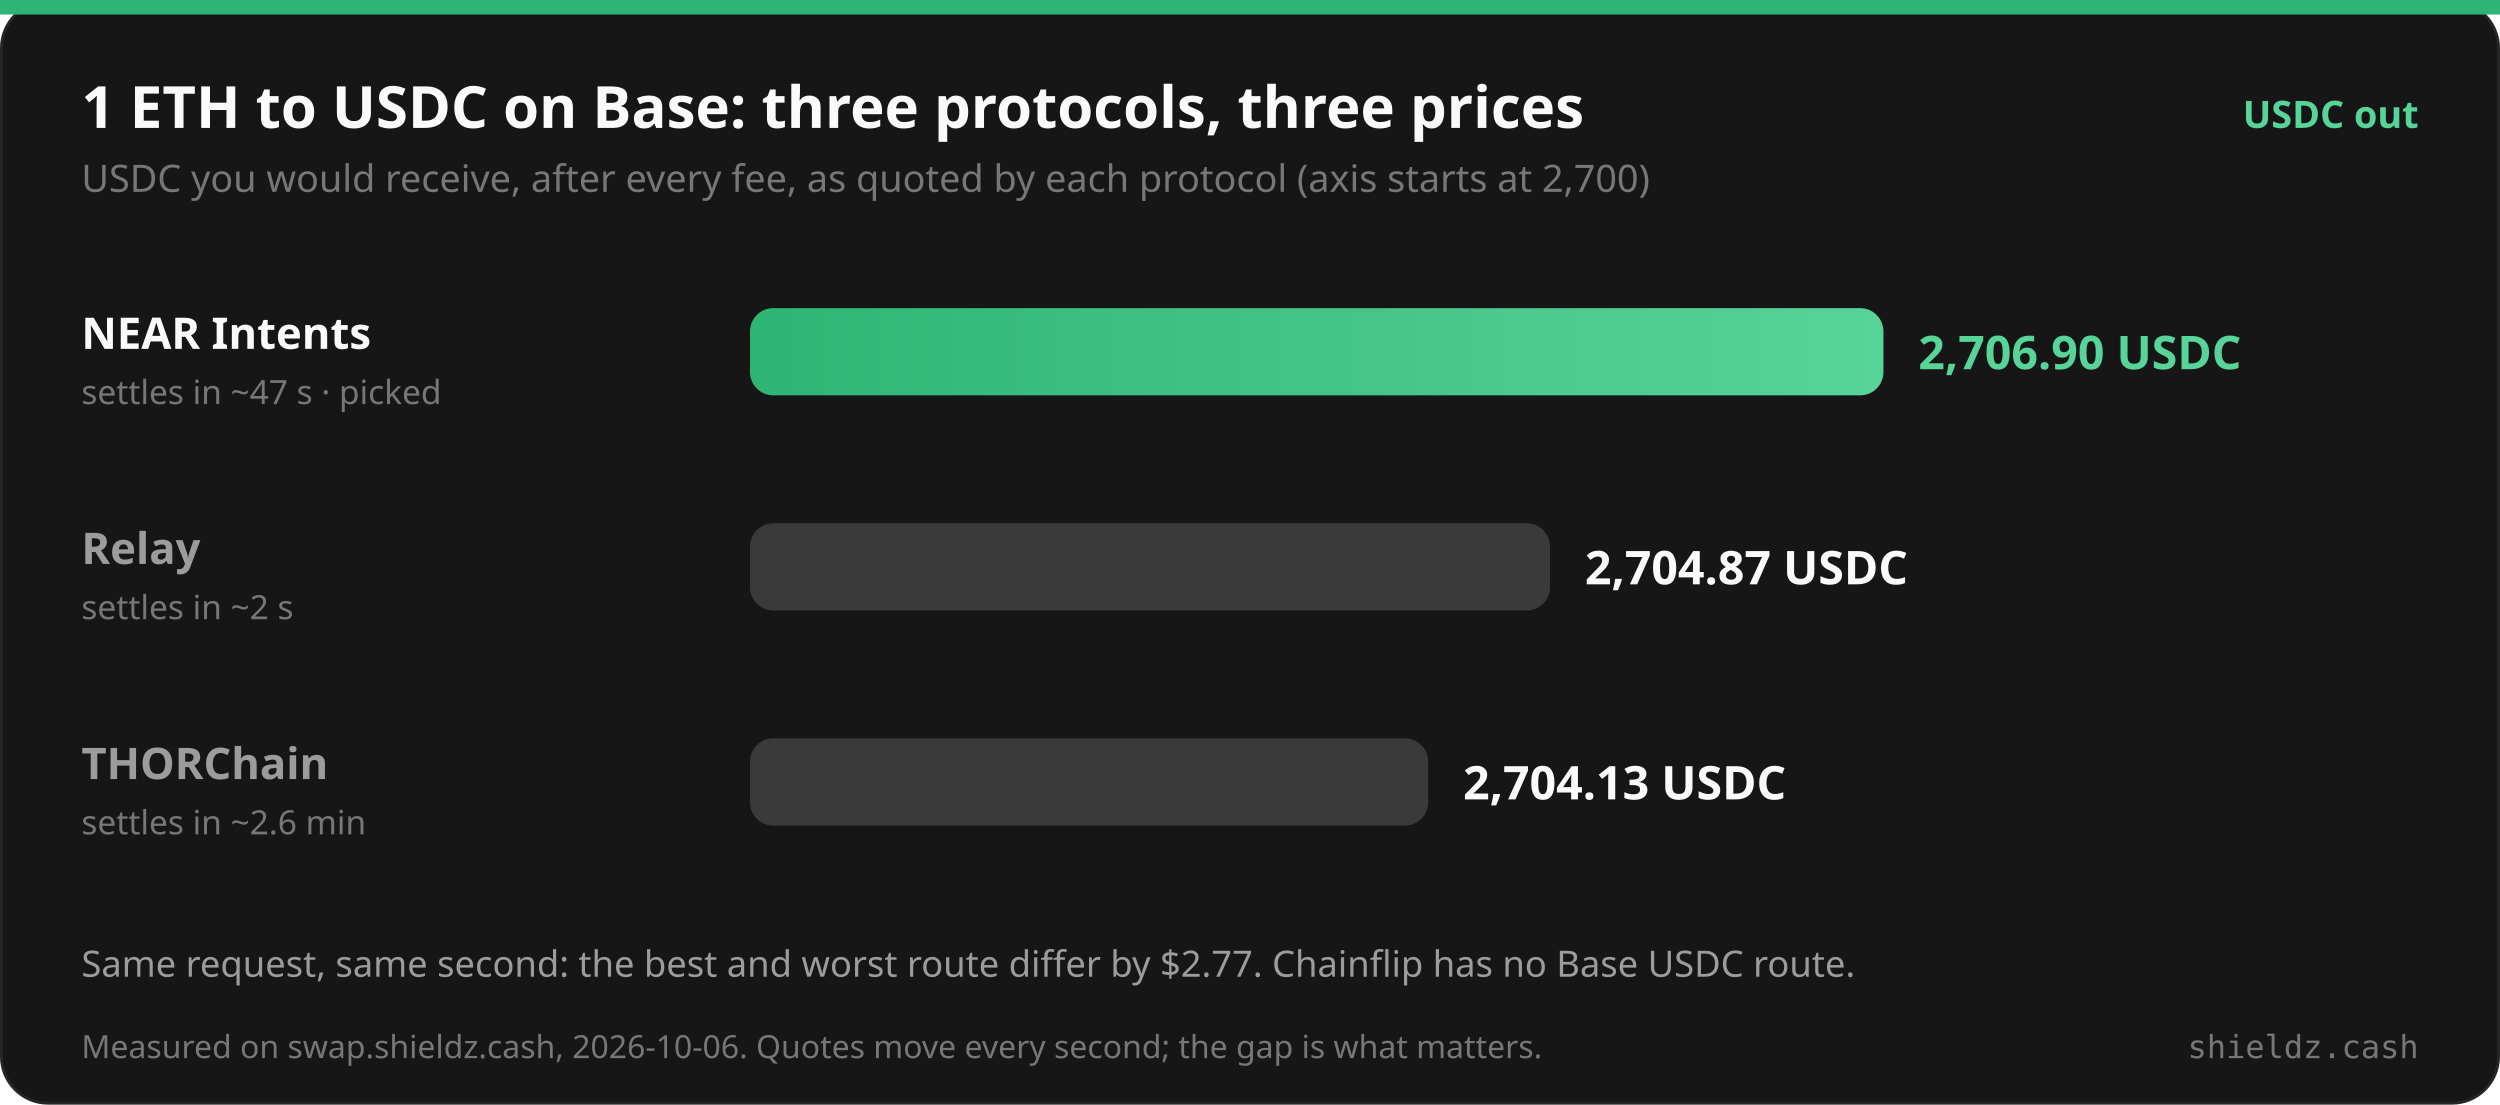
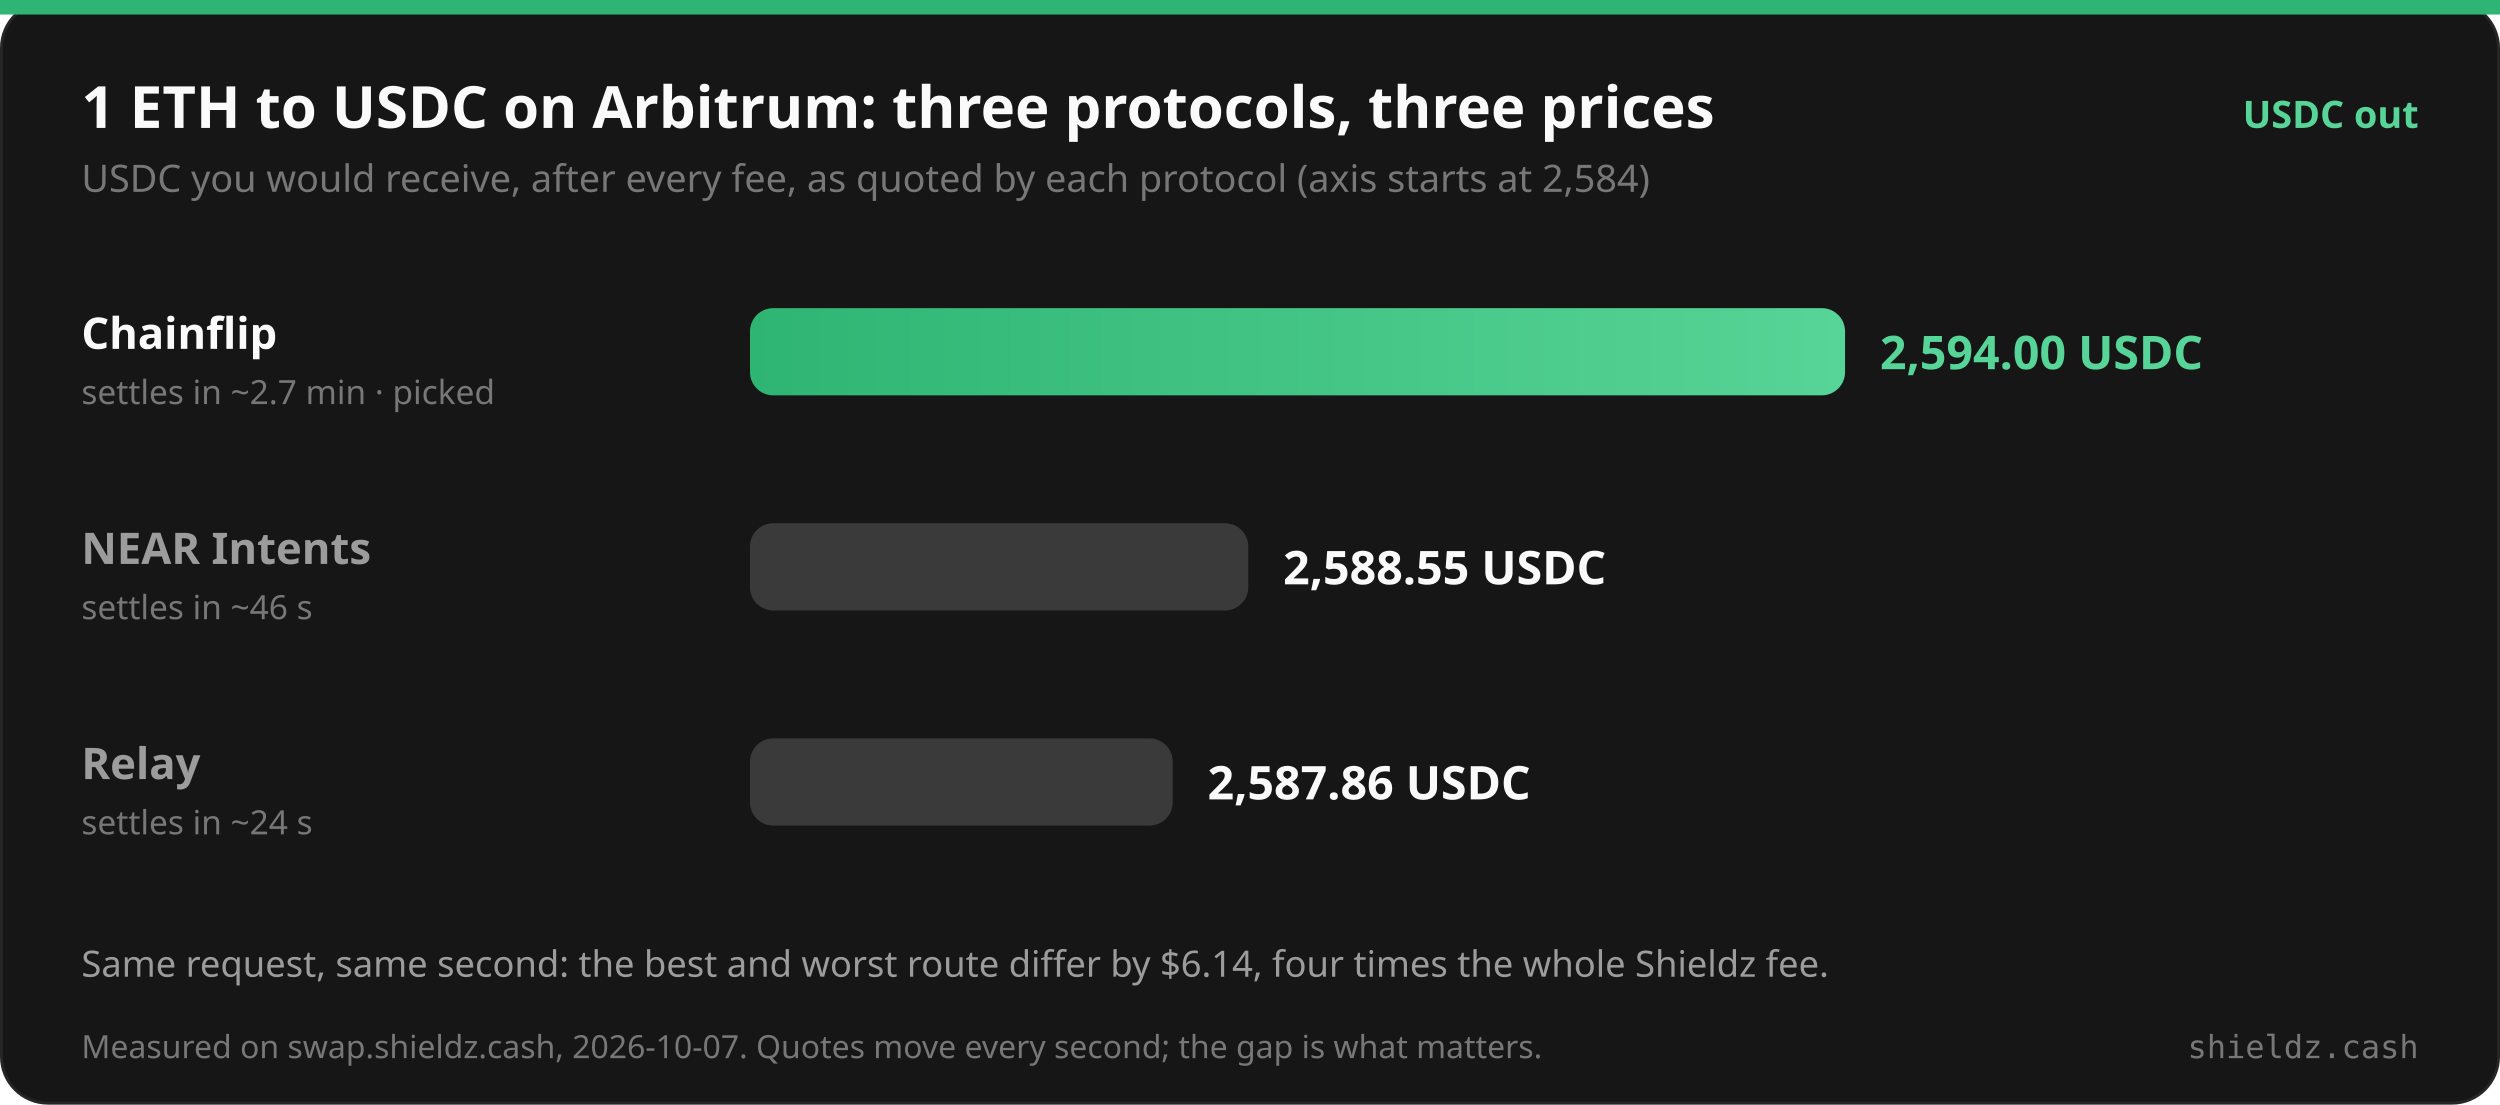
- <svg xmlns="http://www.w3.org/2000/svg" viewBox="0 0 860 380" width="860" height="380" role="img" aria-label="One ETH to USDC on Base, quoted by three protocols at the same moment: NEAR Intents 2,706.90 USDC, Relay 2,704.87 USDC, THORChain 2,704.13 USDC. NEAR Intents was picked.">
+ <svg xmlns="http://www.w3.org/2000/svg" viewBox="0 0 860 380" width="860" height="380" role="img" aria-label="One ETH to USDC on Arbitrum, quoted by three protocols at the same moment: Chainflip 2,594.00 USDC, NEAR Intents 2,588.55 USDC, Relay 2,587.86 USDC. Chainflip was picked.">
  <defs>
    <linearGradient id="g" x1="0" y1="0" x2="1" y2="0">
      <stop offset="0" stop-color="#2fb573" />
      <stop offset="1" stop-color="#57d497" />
    </linearGradient>
  </defs>
  <rect x="0.5" y="0.5" width="859" height="379" rx="16" fill="#161616" stroke="#262626" />
  <rect x="0" y="0" width="860" height="5" fill="#2fb573" />
-   <text x="28" y="44" font-size="20" font-weight="700" fill="#fafafa" font-family="ui-sans-serif,system-ui,sans-serif">1 ETH to USDC on Base: three protocols, three prices</text>
-   <text x="28" y="66" font-size="13" fill="#777" font-family="ui-sans-serif,system-ui,sans-serif">USDC you would receive, after every fee, as quoted by each protocol (axis starts at 2,700)</text>
+   <text x="28" y="44" font-size="20" font-weight="700" fill="#fafafa" font-family="ui-sans-serif,system-ui,sans-serif">1 ETH to USDC on Arbitrum: three protocols, three prices</text>
+   <text x="28" y="66" font-size="13" fill="#777" font-family="ui-sans-serif,system-ui,sans-serif">USDC you would receive, after every fee, as quoted by each protocol (axis starts at 2,584)</text>
  <text x="832" y="44" text-anchor="end" font-size="13" font-weight="600" fill="#57d497" font-family="ui-sans-serif,system-ui,sans-serif">USDC out</text>
-   <text x="28" y="120" font-size="15" font-weight="600" fill="#fafafa" font-family="ui-sans-serif,system-ui,sans-serif">NEAR Intents</text>
-   <text x="28" y="139" font-size="11.5" fill="#777" font-family="ui-sans-serif,system-ui,sans-serif">settles in ~47 s · picked</text>
-   <rect x="258" y="106" width="389.9" height="30" rx="8" fill="url(#g)" />
-   <text x="659.9" y="127" font-size="16" font-weight="700" fill="#57d497" font-family="ui-sans-serif,system-ui,sans-serif">2,706.90 USDC</text>
-   <text x="28" y="194" font-size="15" font-weight="600" fill="#9c9c9c" font-family="ui-sans-serif,system-ui,sans-serif">Relay</text>
-   <text x="28" y="213" font-size="11.5" fill="#777" font-family="ui-sans-serif,system-ui,sans-serif">settles in ~2 s</text>
-   <rect x="258" y="180" width="275.2" height="30" rx="8" fill="#3a3a3a" />
-   <text x="545.2" y="201" font-size="16" font-weight="700" fill="#fafafa" font-family="ui-sans-serif,system-ui,sans-serif">2,704.87 USDC</text>
-   <text x="28" y="268" font-size="15" font-weight="600" fill="#9c9c9c" font-family="ui-sans-serif,system-ui,sans-serif">THORChain</text>
-   <text x="28" y="287" font-size="11.5" fill="#777" font-family="ui-sans-serif,system-ui,sans-serif">settles in ~2.6 min</text>
-   <rect x="258" y="254" width="233.3" height="30" rx="8" fill="#3a3a3a" />
-   <text x="503.3" y="275" font-size="16" font-weight="700" fill="#fafafa" font-family="ui-sans-serif,system-ui,sans-serif">2,704.13 USDC</text>
-   <text x="28" y="336" font-size="12.5" fill="#9c9c9c" font-family="ui-sans-serif,system-ui,sans-serif">Same request, same second: the best and worst route differ by $2.77. Chainflip has no Base USDC route.</text>
-   <text x="28" y="364" font-size="11" fill="#777" font-family="ui-sans-serif,system-ui,sans-serif">Measured on swap.shieldz.cash, 2026-10-06. Quotes move every second; the gap is what matters.</text>
+   <text x="28" y="120" font-size="15" font-weight="600" fill="#fafafa" font-family="ui-sans-serif,system-ui,sans-serif">Chainflip</text>
+   <text x="28" y="139" font-size="11.5" fill="#777" font-family="ui-sans-serif,system-ui,sans-serif">settles in ~2.7 min · picked</text>
+   <rect x="258" y="106" width="376.7" height="30" rx="8" fill="url(#g)" />
+   <text x="646.7" y="127" font-size="16" font-weight="700" fill="#57d497" font-family="ui-sans-serif,system-ui,sans-serif">2,594.00 USDC</text>
+   <text x="28" y="194" font-size="15" font-weight="600" fill="#9c9c9c" font-family="ui-sans-serif,system-ui,sans-serif">NEAR Intents</text>
+   <text x="28" y="213" font-size="11.5" fill="#777" font-family="ui-sans-serif,system-ui,sans-serif">settles in ~46 s</text>
+   <rect x="258" y="180" width="171.4" height="30" rx="8" fill="#3a3a3a" />
+   <text x="441.4" y="201" font-size="16" font-weight="700" fill="#fafafa" font-family="ui-sans-serif,system-ui,sans-serif">2,588.55 USDC</text>
+   <text x="28" y="268" font-size="15" font-weight="600" fill="#9c9c9c" font-family="ui-sans-serif,system-ui,sans-serif">Relay</text>
+   <text x="28" y="287" font-size="11.5" fill="#777" font-family="ui-sans-serif,system-ui,sans-serif">settles in ~24 s</text>
+   <rect x="258" y="254" width="145.4" height="30" rx="8" fill="#3a3a3a" />
+   <text x="415.4" y="275" font-size="16" font-weight="700" fill="#fafafa" font-family="ui-sans-serif,system-ui,sans-serif">2,587.86 USDC</text>
+   <text x="28" y="336" font-size="12.5" fill="#9c9c9c" font-family="ui-sans-serif,system-ui,sans-serif">Same request, same second: the best and worst route differ by $6.14, four times the whole Shieldz fee.</text>
+   <text x="28" y="364" font-size="11" fill="#777" font-family="ui-sans-serif,system-ui,sans-serif">Measured on swap.shieldz.cash, 2026-10-07. Quotes move every second; the gap is what matters.</text>
  <text x="832" y="364" text-anchor="end" font-size="11" fill="#777" font-family="Menlo,ui-monospace,monospace">shieldz.cash</text>
</svg>
